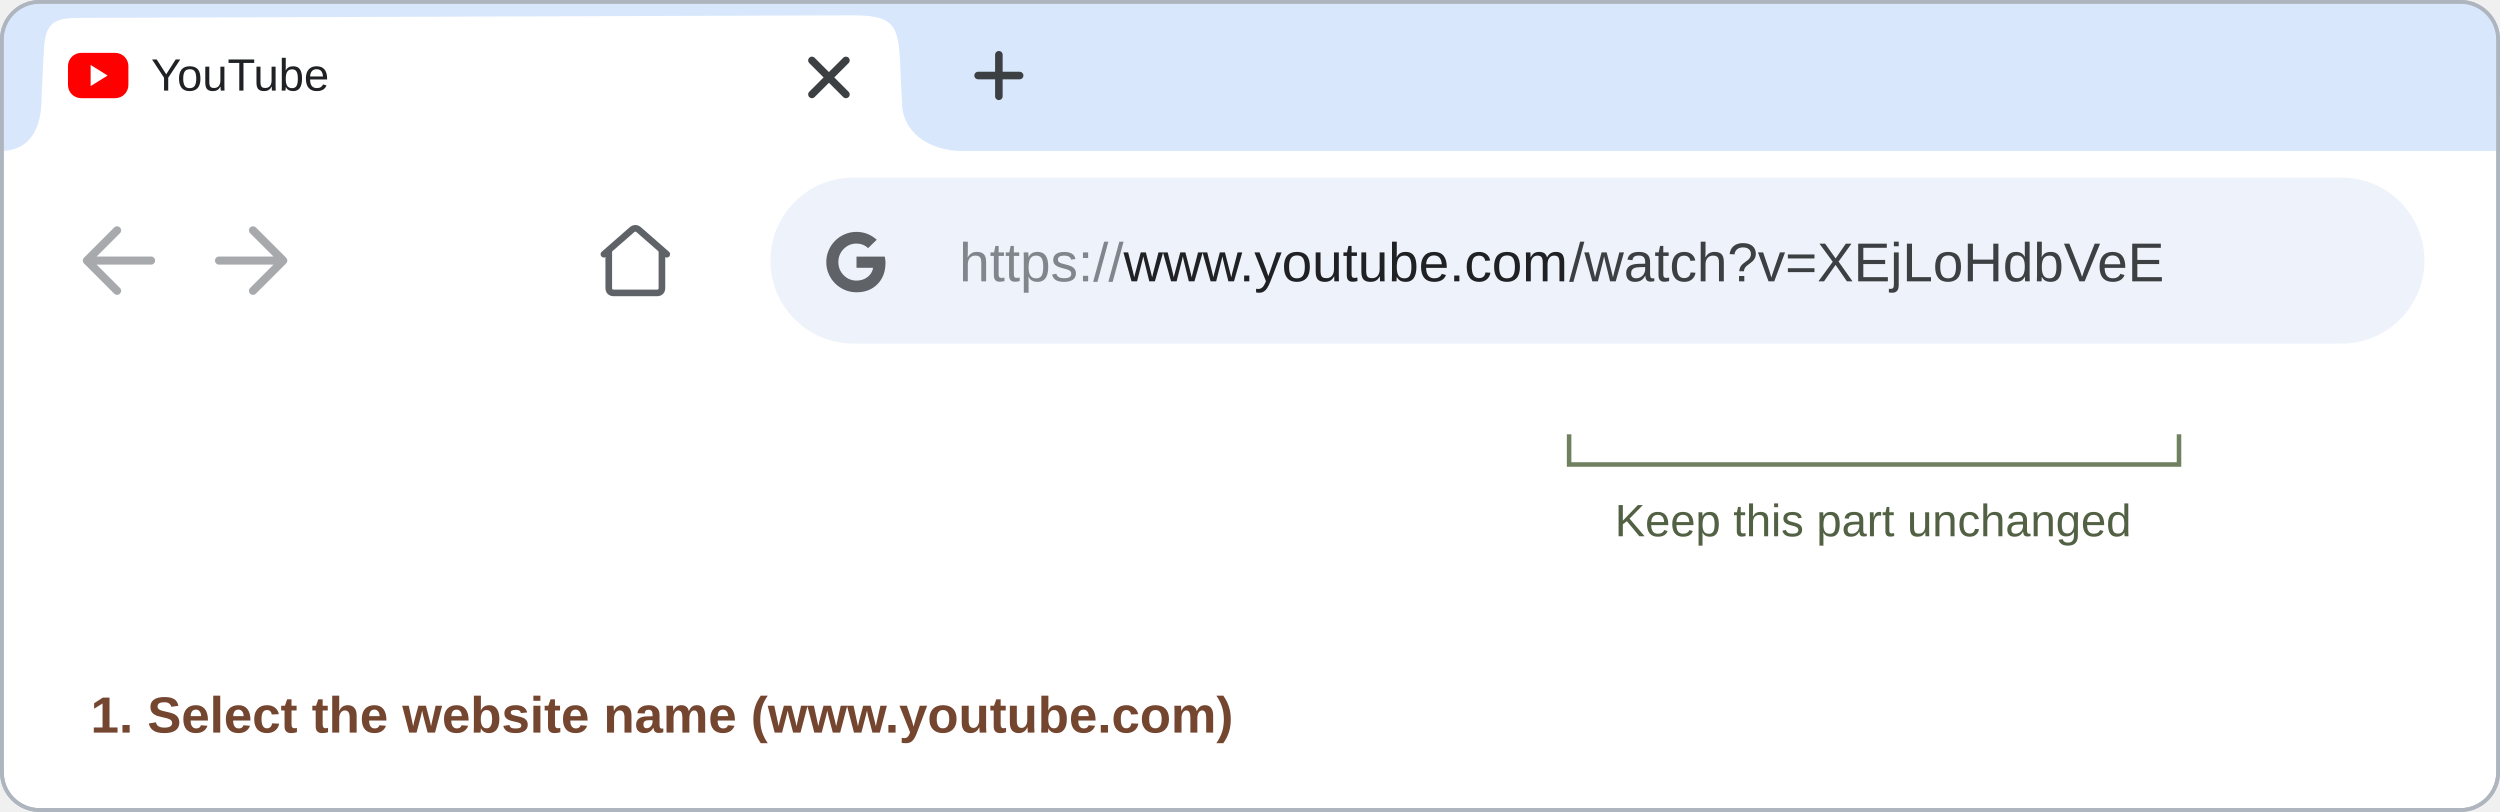
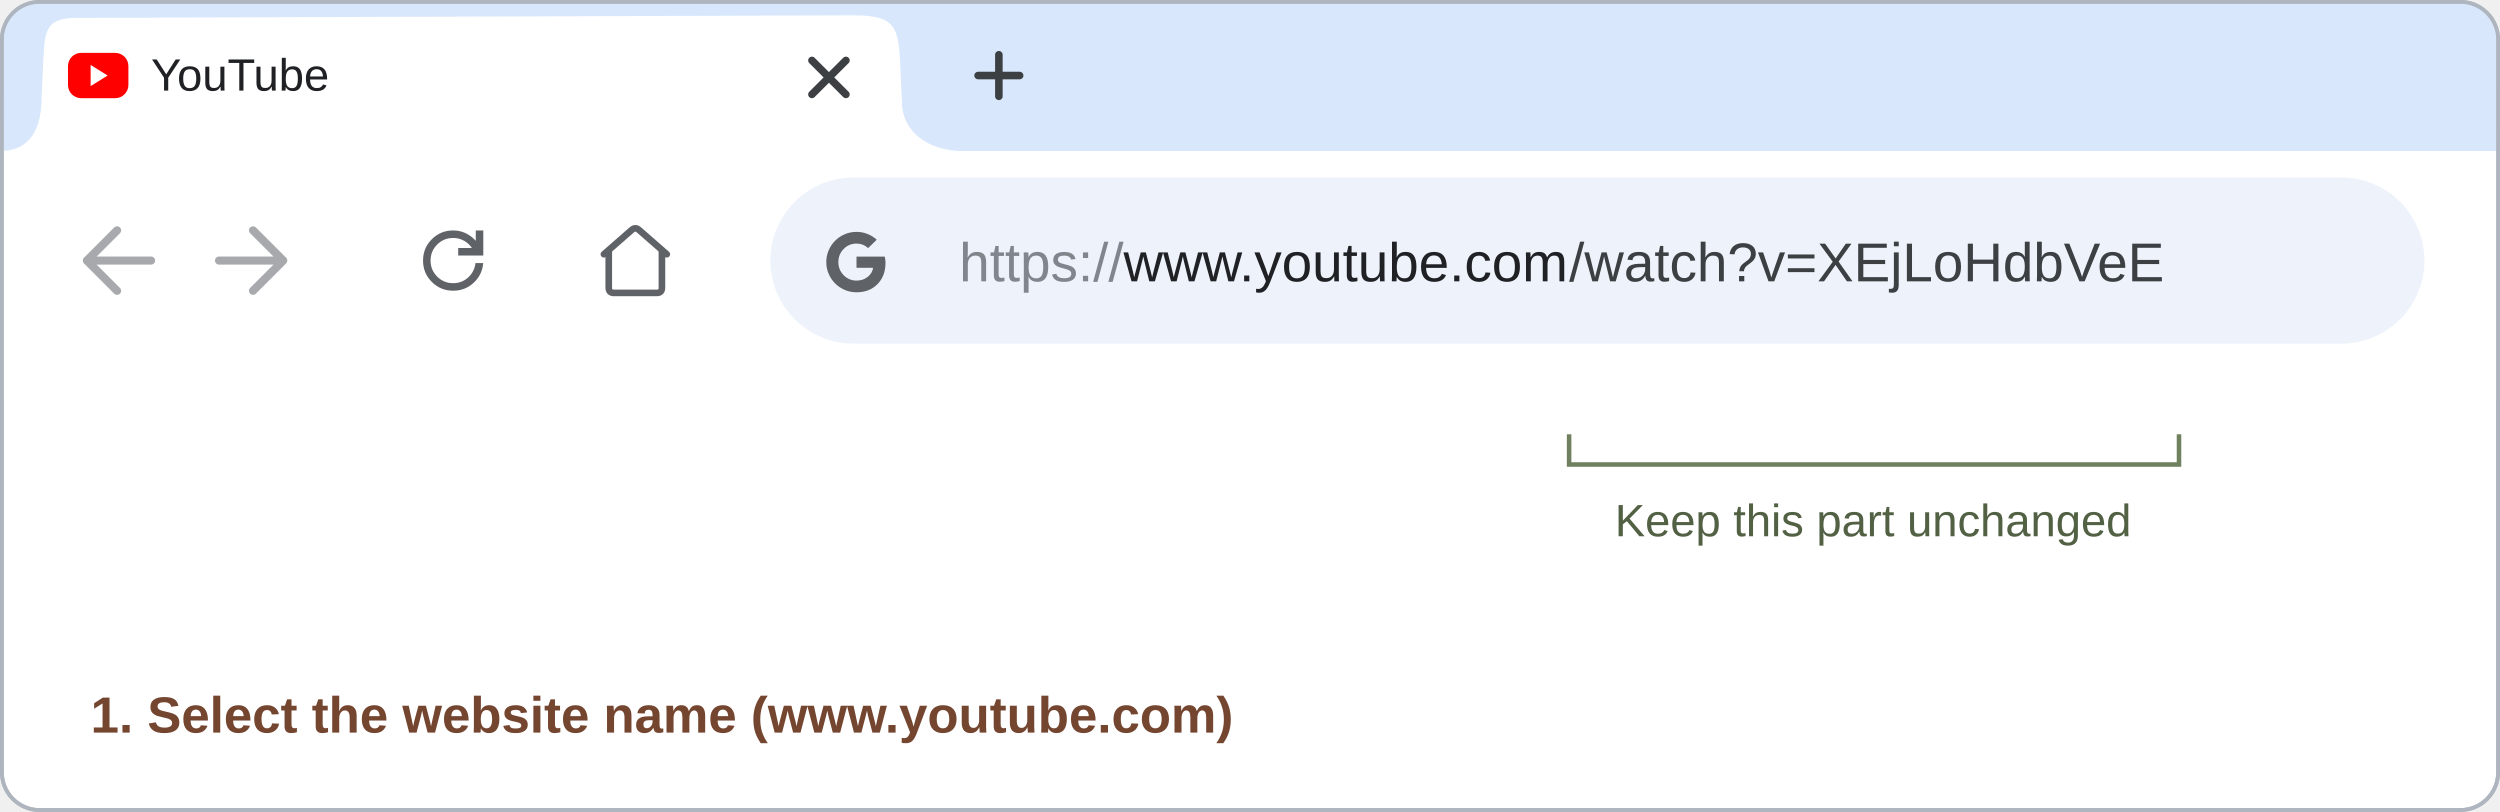
<svg xmlns="http://www.w3.org/2000/svg" id="tipSvg" viewBox="0 0 662 215" width="662" height="215">
  <defs>
    <style>
      /*  */
      /* --- TAB ICONS --- */
      @keyframes ytTabIconAnim {
        0%, 52% { opacity: 1; }
        53%, 96% { opacity: 0; }
        97%, 100% { opacity: 1; }
      }
      @keyframes tabSpinnerVisibility {
        0%, 52% { opacity: 0; }
        53%, 68% { opacity: 1; }
        69%, 100% { opacity: 0; }
      }
      @keyframes spinAnim {
        0% { transform: rotate(0deg); }
        100% { transform: rotate(360deg); }
      }
      @keyframes tvTabIconAnim {
        0%, 68% { opacity: 0; }
        69%, 95% { opacity: 1; }
        96%, 100% { opacity: 0; }
      }

      /* --- TAB TITLES --- */
      @keyframes tabYtTitleAnim {
        0%, 52% { opacity: 1; }
        53%, 96% { opacity: 0; }
        97%, 100% { opacity: 1; }
      }
      @keyframes tabLoadingTitleAnim {
        0%, 52% { opacity: 0; }
        53%, 68% { opacity: 1; }
        69%, 100% { opacity: 0; }
      }
      @keyframes tabRetroTitleAnim {
        0%, 68% { opacity: 0; }
        69%, 95% { opacity: 1; }
        96%, 100% { opacity: 0; }
      }

      /* --- CHROME PROGRESS BAR --- */
      @keyframes chromeLoadingBarAnim {
        0%, 52% { opacity: 0; width: 0px; }
        53% { opacity: 1; width: 40px; }
        58% { opacity: 1; width: 280px; }
        64% { opacity: 1; width: 438px; }
        66% { opacity: 0; width: 438px; }
        67%, 100% { opacity: 0; width: 0px; }
      }

+             /* --- RELOAD ICON ROTATION ON ENTER --- */
+       @keyframes reloadIconRotateAnim {
+         0%, 52% { transform: rotate(0deg); }
+         53%, 65% { transform: rotate(360deg); }
+         66%, 100% { transform: rotate(0deg); }
+       }
      /* --- SELECTION AND DOMAIN ANIMATIONS --- */
      @keyframes selectAnim {
        0%, 10% { opacity: 0; }
        11%, 19% { opacity: 1; }
        20%, 100% { opacity: 0; }
      }
      @keyframes ytTextAnim {
        0%, 19% { opacity: 1; }
        20%, 96% { opacity: 0; }
        97%, 100% { opacity: 1; }
      }
      @keyframes retroTextAnim {
        0%, 19% { opacity: 0; }
        20%, 95% { opacity: 1; }
        96%, 100% { opacity: 0; }
      }

      /* --- TYPING CLIP AND CURSOR --- */
      @keyframes clipWidthAnim {
        0%, 20% { width: 0px; }
        21% { width: 5px; }
        22.5% { width: 13px; }
        24% { width: 19px; }
        25.5% { width: 27px; }
        27% { width: 31px; }
        28.5% { width: 37px; }
        30% { width: 46px; }
        31.5% { width: 50px; }
        33% { width: 59px; }
        34.5% { width: 63px; }
        36% { width: 68px; }
        37.5% { width: 77px; }
        39% { width: 85px; }
        40.5% { width: 94px; }
        42% { width: 98px; }
        43.5% { width: 103px; }
        45%, 95% { width: 125px; }
        96%, 100% { width: 0px; }
      }

      @keyframes cursorAnim {
        0%, 19% { opacity: 0; transform: translateX(0px); }
        20% { opacity: 1; transform: translateX(0px); }
        21% { opacity: 1; transform: translateX(5px); }
        22.5% { opacity: 1; transform: translateX(13px); }
        24% { opacity: 1; transform: translateX(19px); }
        25.5% { opacity: 1; transform: translateX(27px); }
        27% { opacity: 1; transform: translateX(31px); }
        28.5% { opacity: 1; transform: translateX(37px); }
        30% { opacity: 1; transform: translateX(46px); }
        31.5% { opacity: 1; transform: translateX(50px); }
        33% { opacity: 1; transform: translateX(59px); }
        34.5% { opacity: 1; transform: translateX(63px); }
        36% { opacity: 1; transform: translateX(68px); }
        37.5% { opacity: 1; transform: translateX(77px); }
        39% { opacity: 1; transform: translateX(85px); }
        40.5% { opacity: 1; transform: translateX(94px); }
        42% { opacity: 1; transform: translateX(98px); }
        43.5% { opacity: 1; transform: translateX(103px); }
        45% { opacity: 1; transform: translateX(112px); }
        47% { opacity: 0; transform: translateX(112px); }
        49% { opacity: 1; transform: translateX(112px); }
        51% { opacity: 0; transform: translateX(112px); }
        52%, 100% { opacity: 0; transform: translateX(0px); }
      }

      @keyframes pathFollowAnim {
        0%, 19% { transform: translateX(0px); }
        20% { transform: translateX(-118px); }
        21% { transform: translateX(-113px); }
        22.5% { transform: translateX(-105px); }
        24% { transform: translateX(-99px); }
        25.5% { transform: translateX(-91px); }
        27% { transform: translateX(-87px); }
        28.5% { transform: translateX(-81px); }
        30% { transform: translateX(-72px); }
        31.5% { transform: translateX(-68px); }
        33% { transform: translateX(-59px); }
        34.5% { transform: translateX(-55px); }
        36% { transform: translateX(-50px); }
        37.5% { transform: translateX(-41px); }
        39% { transform: translateX(-33px); }
        40.5% { transform: translateX(-24px); }
        42% { transform: translateX(-20px); }
        43.5% { transform: translateX(-15px); }
        45%, 95% { transform: translateX(-6.5px); }
        96%, 100% { transform: translateX(0px); }
      }

      /* --- BOTTOM STEP GUIDES --- */
      @keyframes step1Anim {
        0%, 10% { opacity: 1; }
        11%, 100% { opacity: 0; }
      }
      @keyframes step2Anim {
        0%, 10% { opacity: 0; }
        11%, 44% { opacity: 1; }
        45%, 100% { opacity: 0; }
      }
      @keyframes step3Anim {
        0%, 44% { opacity: 0; }
        45%, 52% { opacity: 1; }
        53%, 100% { opacity: 0; }
      }
      @keyframes step4Anim {
        0%, 52% { opacity: 0; }
        53%, 68% { opacity: 1; }
        69%, 100% { opacity: 0; }
      }
      @keyframes step5Anim {
        0%, 68% { opacity: 0; }
        69%, 95% { opacity: 1; }
        96%, 100% { opacity: 0; }
      }

      /* --- SOFT LOOP FADE TRANSITION --- */
      @keyframes sceneLoopAnim {
        0%, 95% { opacity: 1; }
        96.5% { opacity: 0.15; }
        98%, 100% { opacity: 1; }
      }

      .scene-content { animation: sceneLoopAnim 11s infinite; }
      .tab-yt-icon { animation: ytTabIconAnim 11s infinite; }
      .tab-spinner-wrap { opacity: 0; animation: tabSpinnerVisibility 11s infinite; }
      .tab-spinner-rotate { transform-origin: 26px 20px; animation: spinAnim 0.75s linear infinite; }
      .tab-tv-icon { animation: tvTabIconAnim 11s infinite; opacity: 0; }
      .tab-yt-title { animation: tabYtTitleAnim 11s infinite; }
      .tab-loading-title { animation: tabLoadingTitleAnim 11s infinite; opacity: 0; }
      .tab-retro-title { animation: tabRetroTitleAnim 11s infinite; opacity: 0; }
      .chrome-progress { animation: chromeLoadingBarAnim 11s infinite; opacity: 0; }
+       .reload-icon-group { animation: reloadIconRotateAnim 11s infinite; transform-origin: 120px 69px; }

      .selection-rect { animation: selectAnim 11s infinite; }
      .yt-domain { animation: ytTextAnim 11s infinite; }
      .retro-domain { animation: retroTextAnim 11s infinite; }
      .clip-rect { animation: clipWidthAnim 11s infinite; }
      .cursor-line { animation: cursorAnim 11s infinite; }
      .follow-group { animation: pathFollowAnim 11s infinite; }

      .step-1 { animation: step1Anim 11s infinite; }
      .step-2 { animation: step2Anim 11s infinite; }
      .step-3 { animation: step3Anim 11s infinite; }
      .step-4 { animation: step4Anim 11s infinite; }
      .step-5 { animation: step5Anim 11s infinite; }
      /*  */
    </style>
    <clipPath id="retroTypeClip">
      <rect class="clip-rect" x="297.5" y="50" width="0" height="35" />
    </clipPath>
    <clipPath id="tabTitleClip">
      <rect x="39" y="10" width="170" height="25" />
    </clipPath>
  </defs>
  <g class="scene-content">
    <rect x="0.5" y="0.5" width="661" height="214" rx="10" fill="#ffffff" stroke="#aeb5bf" stroke-width="1" />
    <rect x="1" y="1" width="660" height="40" rx="9" fill="#d8e7fb" />
    <rect x="1" y="25" width="660" height="16" fill="#d8e7fb" />
    <path d="M 0 40 C 8 40 11 34 11 26 L 11.378 17.697 C 11.907 9.243 11.176 4.741 20.176 4.741 L 226.007 4.057 C 238.007 4.057 237.967 7.651 238.496 19.651 L 238.835 27 C 238.835 35 246 40 255 40 L 0 40 Z" fill="#fff" />
    <g class="tab-yt-icon">
      <rect x="18" y="14" width="16" height="12" rx="3.5" fill="#ff0000" />
      <polygon points="24,17.2 24,22.8 28.5,20" fill="#ffffff" />
    </g>
    <g class="tab-spinner-wrap" opacity="0">
      <g class="tab-spinner-rotate">
        <circle cx="26" cy="20" r="6.2" fill="none" stroke="#1a73e8" stroke-width="1.8" stroke-dasharray="27 12" stroke-linecap="round" />
      </g>
    </g>
    <g class="tab-tv-icon" transform="translate(18, 12)" opacity="0">
      <path d="M4.5 1L8 4L11.5 1" fill="none" stroke="#626454" stroke-width="1.2" stroke-linecap="round" />
      <rect x="1.5" y="4" width="13" height="10" rx="2.5" fill="#994023" stroke="#80321c" stroke-width="0.8" />
      <rect x="3.5" y="6" width="7" height="6" rx="1.5" fill="#181b17" />
      <circle cx="12.2" cy="7" r="0.6" fill="#e9e1cd" />
      <circle cx="12.2" cy="9.5" r="0.6" fill="#e9e1cd" />
      <path d="M4 14v1M12 14v1" stroke="#626454" stroke-width="1.2" stroke-linecap="round" />
    </g>
    <g clip-path="url(#tabTitleClip)" font-family="Arial,Helvetica,sans-serif" font-size="12">
      <text class="tab-yt-title" x="40" y="24" fill="#202124" font-weight="500">YouTube</text>
      <text class="tab-loading-title" x="40" y="24" fill="#5f6368" font-style="italic" opacity="0">tvretro.github.io</text>
      <text class="tab-retro-title" x="40" y="24" fill="#202124" font-weight="600" opacity="0">Watch the YouTube video on "Retro TV"</text>
    </g>
    <g fill="none" stroke="#3c4043" stroke-width="2" stroke-linecap="round">
      <path transform="translate(-4 0)" d="M219 16l9 9m0-9-9 9" />
      <path d="M259 20h11m-5.5-5.5v11" />
    </g>
    <rect x="1" y="40" width="660" height="66" fill="#fff" />
    <g fill="none" stroke="#5f6368" stroke-width="2.15" stroke-linecap="round" stroke-linejoin="round">
      <path d="M31 61l-8 8 8 8M23 69h17" opacity=".55" />
      <path d="M67 61l8 8-8 8M75 69H58" opacity=".55" />
    </g>
+     <g class="reload-icon-group" transform="translate(106.7 55.7) scale(1.33)" fill="#5f6368">
+       <path d="M10 16c-1.668 0-3.082-.582-4.25-1.75C4.582 13.082 4 11.668 4 10c0-1.668.582-3.082 1.75-4.25C6.918 4.582 8.332 4 10 4a5.68 5.68 0 0 1 2.512.563c.77.375 1.433.875 1.988 1.5V4H16v5h-5V7.5h2.73a4.443 4.443 0 0 0-1.585-1.457A4.332 4.332 0 0 0 10 5.5c-1.25 0-2.313.438-3.188 1.313S5.5 8.75 5.5 10c0 1.25.438 2.313 1.313 3.188C7.688 14.062 8.75 14.5 10 14.5c1.168 0 2.168-.387 3-1.156a4.425 4.425 0 0 0 1.438-2.844h1.542c-.125 1.555-.757 2.86-1.898 3.918C12.945 15.473 11.582 16 10 16Z" />
+     </g>
    <g transform="translate(158 59) scale(.04)" fill="none" stroke="#5f6368" stroke-width="44" stroke-linecap="round" stroke-linejoin="round">
      <path d="M48 208L232 47Q256 26 280 47L464 208" />
      <path d="M80 190V430Q80 464 114 464H398Q432 464 432 430V190" />
    </g>
    <rect id="addressRect" x="204" y="47" width="438" height="44" rx="22" fill="#eef3fb" />
    <g clip-path="url(#addressBarClip)">
      <rect class="chrome-progress" x="204" y="88.5" width="0" height="2.5" fill="#1a73e8" opacity="0" />
    </g>
    <clipPath id="addressBarClip">
      <rect x="204" y="47" width="438" height="44" rx="22" />
    </clipPath>
    <g transform="translate(217.2 79) scale(.02)" fill="#5f6368">
      <path d="M480-80q-83 0-156-31.5T197-197q-54-54-85.5-127T80-480q0-83 31.5-156T197-763q54-54 127-85.5T480-880q76 0 143.5 26.5T748-776L634-665q-31-29-70.5-44.5T480-725q-100 0-170 71.5T240-480q0 102 70 173.5T480-235q85 0 146.5-47.5T700-404H480v-149h374q5 23 7.5 41.5T864-471q0 175-106 283T480-80Z" />
    </g>
    <g font-family="Arial,Helvetica,sans-serif" font-size="14.5">
      <text id="demoPrefix" x="254" y="74.5" fill="#80868b">https://</text>
      <rect class="selection-rect" x="297.5" y="56" width="118" height="25" rx="2" fill="#aecbfa" opacity="0" />
      <text class="yt-domain" x="297.5" y="74.5" fill="#202124">www.youtube.com</text>
      <g clip-path="url(#retroTypeClip)">
        <text class="retro-domain" x="297.5" y="74.5" fill="#994023" font-weight="600">tvretro.github.io</text>
      </g>
      <path class="cursor-line" d="M297.5 56v24" stroke="#1a73e8" stroke-width="1.5" opacity="0" />
      <g class="follow-group">
        <text id="fixedVideoPath" x="415.5" y="74.5" fill="#3c4043">/watch?v=XEjLoHdbVeE</text>
        <path id="pathBracket" d="M415.5 115v8H577v-8" fill="none" stroke="#6f815e" stroke-width="1.2" />
        <text id="pathNote" x="496" y="142" text-anchor="middle" font-family="Arial,Helvetica,sans-serif" font-size="12" fill="#526144">Keep this part unchanged</text>
      </g>
    </g>
    <g font-family="Arial,Helvetica,sans-serif" font-size="13.5" font-weight="bold">
      <text class="step-1" x="24" y="194" fill="#74452f">1. Select the website name (www.youtube.com)</text>
      <text class="step-2" x="24" y="194" fill="#74452f" opacity="0">2. Replace it with tvretro.github.io</text>
      <text class="step-3" x="24" y="194" fill="#1a73e8" opacity="0">3. Press Enter to open in Retro TV</text>
      <text class="step-4" x="24" y="194" fill="#1a73e8" opacity="0">Connecting to Retro TV...</text>
      <text class="step-5" x="24" y="194" fill="#2e7d32" opacity="0">Loaded! The video opens inside Retro TV.</text>
    </g>
    <rect id="outerBorderFrame" x="0.5" y="0.5" width="661" height="214" rx="10" fill="none" stroke="#aeb5bf" stroke-width="1" />
  </g>
</svg>
